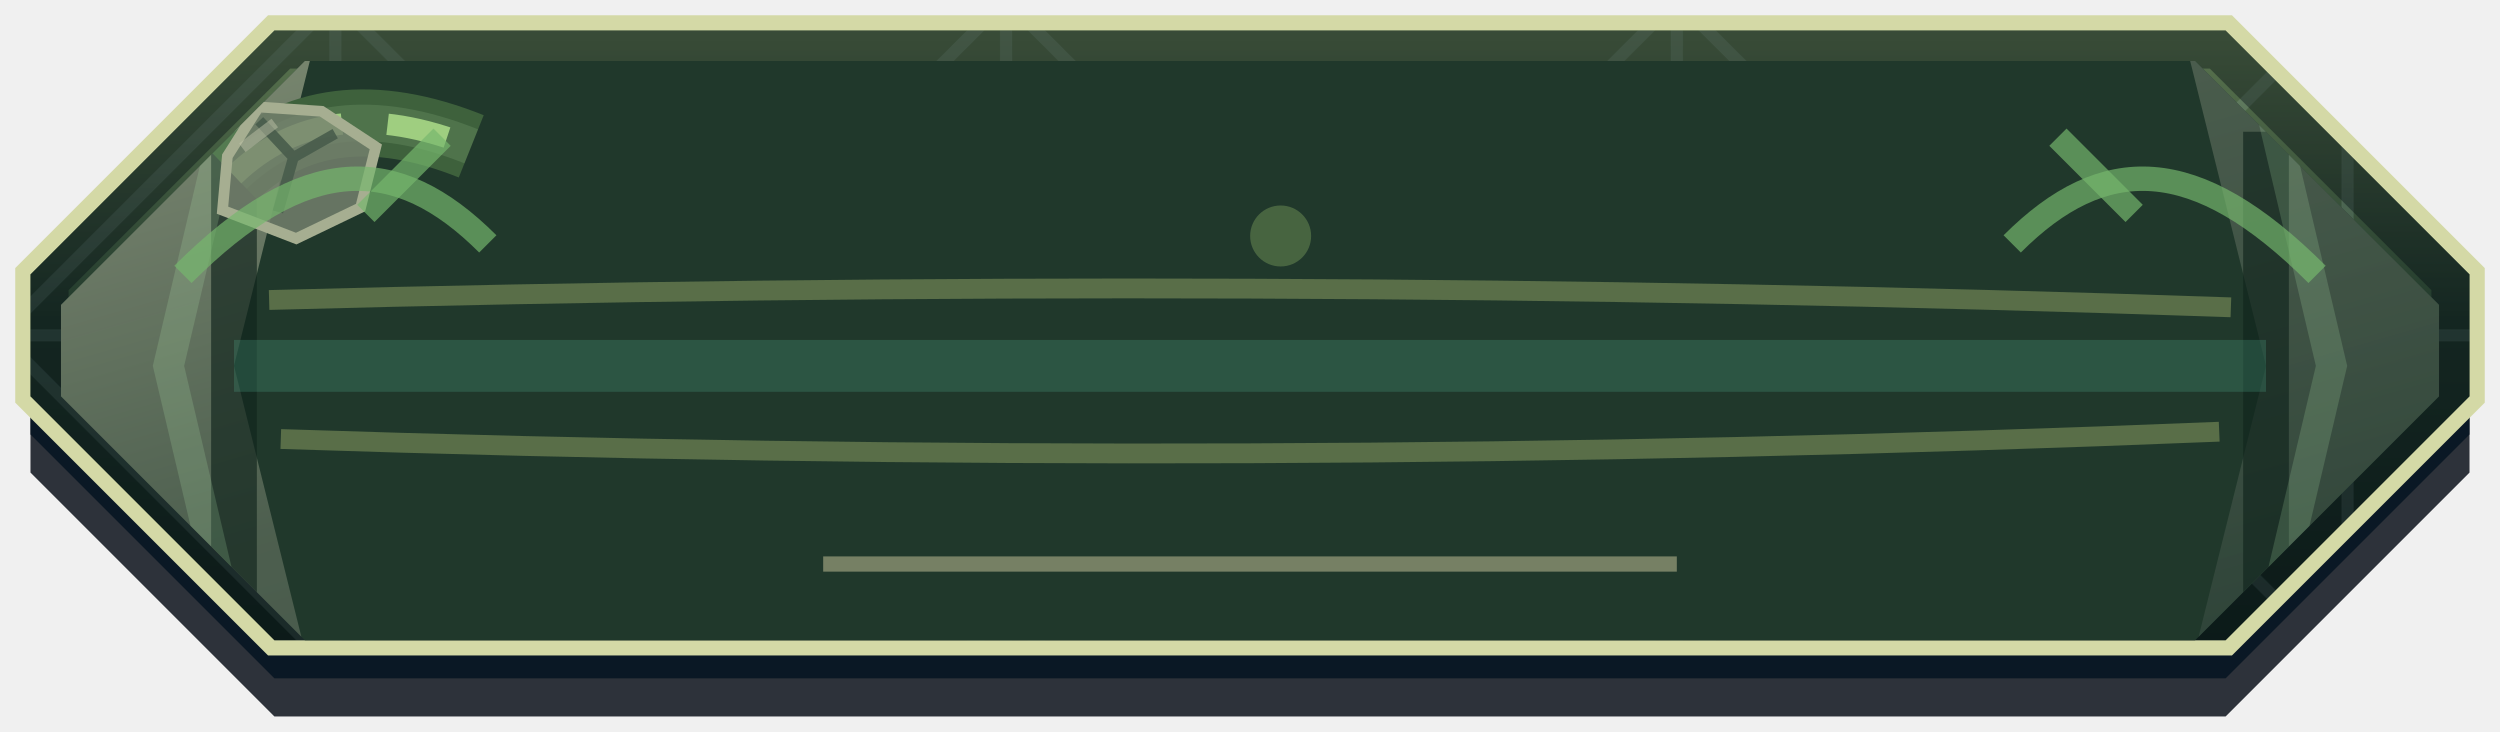
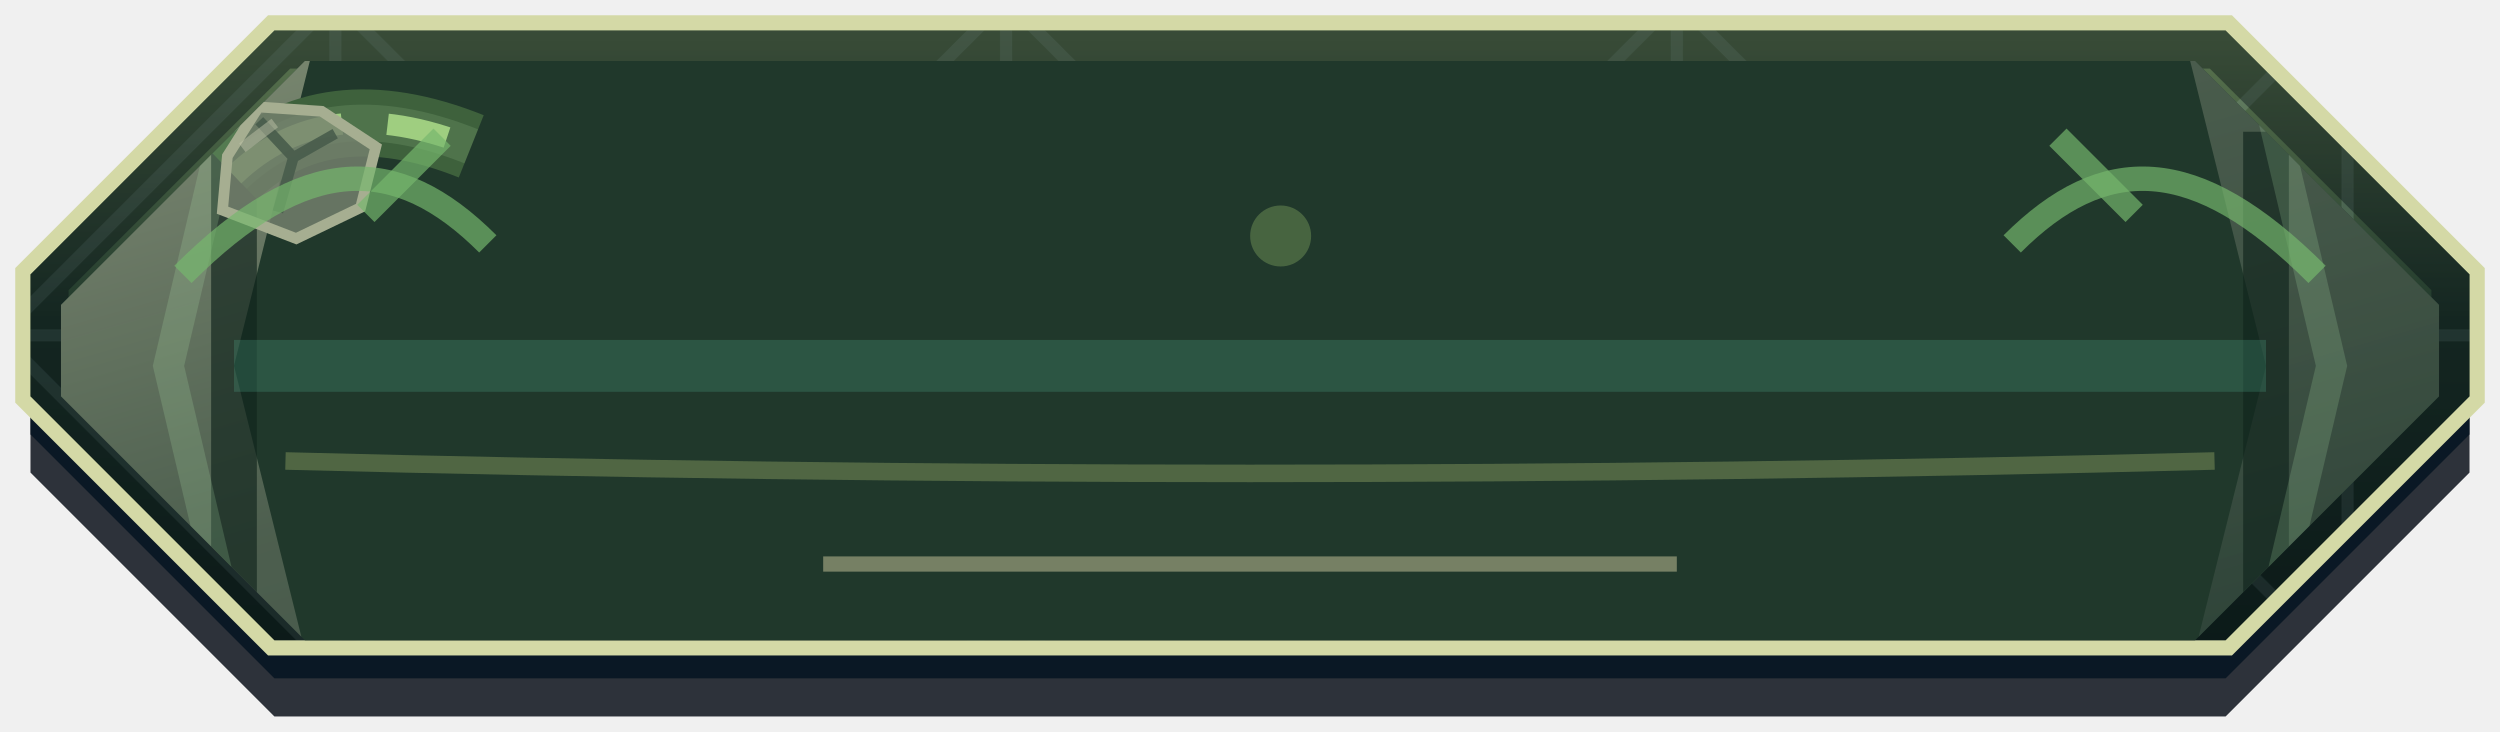
<svg xmlns="http://www.w3.org/2000/svg" width="328" height="96" viewBox="0 0 164 48" role="img" aria-label="M7 badge normal" data-style="m11-enchanted-forest@0.1.0" data-geometry-shape="chamfered-angular" data-corner-radius="2" data-end-cap-depth="16">
  <defs>
    <linearGradient id="m11-badge-164x48-normal-plate" x1="0" y1="0" x2="0" y2="1">
      <stop offset="0" stop-color="#5C7650" />
      <stop offset=".48" stop-color="#20382B" />
      <stop offset="1" stop-color="#13251E" />
    </linearGradient>
    <linearGradient id="m11-badge-164x48-normal-primary" x1="0" y1="0" x2="0" y2="1">
      <stop offset="0" stop-color="#F1E8C8" />
      <stop offset=".45" stop-color="#66D9B2" />
      <stop offset="1" stop-color="#2A856F" />
    </linearGradient>
    <linearGradient id="m11-badge-164x48-normal-energy" x1="0" y1="0" x2="1" y2="0">
      <stop offset="0" stop-color="#B8E0A5" stop-opacity="0" />
      <stop offset=".5" stop-color="#B8E0A5" stop-opacity=".86" />
      <stop offset="1" stop-color="#B8E0A5" stop-opacity="0" />
    </linearGradient>
    <pattern id="m11-badge-164x48-normal-grain" width="28" height="28" patternUnits="userSpaceOnUse">
      <circle cx="5" cy="7" r=".6" fill="#FFFFFF" fill-opacity=".12" />
      <circle cx="20" cy="15" r=".45" fill="#061321" fill-opacity=".2" />
    </pattern>
    <pattern id="m11-badge-164x48-normal-plate-pattern" width="44" height="44" patternUnits="userSpaceOnUse">
      <path d="M0 22H44M22 0V44M0 22L22 0 44 22 22 44Z" fill="none" stroke="#D8FBFF" stroke-opacity=".12" stroke-width=".8" />
    </pattern>
    <mask id="m11-badge-164x48-normal-mask">
      <path d="M18 2H146L162 18V26L146 42H18L2 26V18Z" fill="white" />
    </mask>
  </defs>
  <g opacity="1">
    <g id="m11-badge-164x48-normal-outer-shadow" data-layer="outer-shadow" transform="translate(0 5)">
      <path d="M18 2H146L162 18V26L146 42H18L2 26V18Z" fill="#020812" opacity=".82" />
    </g>
    <g id="m11-badge-164x48-normal-connected-depth" data-layer="connected-depth" transform="translate(0 2.5)">
      <path d="M18 2H146L162 18V26L146 42H18L2 26V18Z" fill="#071522" opacity=".9" />
    </g>
    <g id="m11-badge-164x48-normal-outer-frame" data-layer="outer-frame">
      <path d="M18 2H146L162 18V26L146 42H18L2 26V18Z" fill="#071421" stroke="#D4D9A6" stroke-width="2" stroke-linejoin="miter" />
    </g>
    <g id="m11-badge-164x48-normal-inner-plate-fill" data-layer="inner-plate-fill">
      <path d="M18 2H146L162 18V26L146 42H18L2 26V18Z" fill="url(#m11-badge-164x48-normal-plate)" />
    </g>
    <g id="m11-badge-164x48-normal-surface-grain" data-layer="surface-grain" data-material-source="m8-ice-grain" mask="url(#m11-badge-164x48-normal-mask)">
      <rect width="164" height="48" fill="url(#m11-badge-164x48-normal-grain)" />
    </g>
    <g id="m11-badge-164x48-normal-surface-pattern" data-layer="surface-pattern" data-material-source="m8-crystal-facet-pattern" mask="url(#m11-badge-164x48-normal-mask)">
      <rect width="164" height="48" fill="url(#m11-badge-164x48-normal-plate-pattern)" />
    </g>
    <g id="m11-badge-164x48-normal-side-bevel-shade" data-layer="side-bevel-shade" mask="url(#m11-badge-164x48-normal-mask)">
      <path d="M18 2H146L162 18V26L146 42H18L2 26V18Z" fill="none" stroke="#020812" stroke-opacity=".38" stroke-width="5" />
    </g>
    <g id="m11-badge-164x48-normal-top-bevel-highlight" data-layer="top-bevel-highlight" mask="url(#m11-badge-164x48-normal-mask)">
      <path d="M26 8H138" stroke="#FFFFFF" stroke-opacity=".55" stroke-width="3" stroke-linecap="square" />
    </g>
    <g id="m11-badge-164x48-normal-cold-edge-accent" data-layer="cold-edge-accent" data-material-source="m8-cold-edge-accent" mask="url(#m11-badge-164x48-normal-mask)">
      <rect x="16" y="6" width="132" height="8" fill="url(#m11-badge-164x48-normal-energy)" />
    </g>
    <g id="m11-badge-164x48-normal-ornament-decal" data-layer="ornament-decal" data-material-source="m7-ornament-marks" mask="url(#m11-badge-164x48-normal-mask)">
      <path d="M24 35h16M124 35h16" stroke="#E6FCFF" stroke-opacity=".5" stroke-width="2" />
    </g>
    <g id="m11-badge-material-stack" data-layer="forest-material-stack" data-material-families="weathered-stone,dark-wood,moss-lichen">
      <path d="M20 4H144L160 20V26L144 42H20L4 26V20Z" fill="#20382B" />
    </g>
    <g id="m11-badge-integrated-material-regions" data-layer="forest-integrated-material-regions" data-integration="construction-profile-connected" data-variation-seed="51731" data-density-class="badge" data-cluster-budget="1" data-speckle-budget="1" data-ornament-budget="2" data-profile-stages="3" data-state-contract="stable-living-presence" data-state="normal">
      <defs>
        <linearGradient id="m11-badge-stone-construction-depth" x2="1" y2="1">
          <stop stop-color="#BAC0A1" stop-opacity=".76" />
          <stop offset=".42" stop-color="#697765" stop-opacity=".72" />
          <stop offset="1" stop-color="#263C33" stop-opacity=".92" />
        </linearGradient>
        <linearGradient id="m11-badge-wood-construction-depth" x2=".8" y2=".2">
          <stop stop-color="#172B21" />
          <stop offset=".45" stop-color="#4A5B3D" />
          <stop offset=".7" stop-color="#293C2C" />
          <stop offset="1" stop-color="#12251C" />
        </linearGradient>
      </defs>
      <clipPath id="m11-badge-construction-clip">
        <path d="M20 4H144L160 20V26L144 42H20L4 26V20Z" />
      </clipPath>
      <g clip-path="url(#m11-badge-construction-clip)">
-         <g data-layer="forest-wood-surface-region" data-material-family="wood" data-growth-vector="horizontal-action" data-construction-profile="growth-vector-body,tapered-relief,masked-termination">
+         <g data-layer="forest-wood-surface-region" data-material-family="wood" data-growth-vector="horizontal-action" data-construction-profile="growth-vector-body,single-recessed-relief,masked-termination">
          <path data-layer="forest-wood-growth-body" d="M15.35 24H148.65" stroke="url(#m11-badge-wood-construction-depth)" stroke-width="29.8" stroke-linecap="round" />
-           <path data-layer="forest-wood-relief-bands" d="M17.653 19.68Q82 17.951 146.347 20.16M18.42 28.8Q82 30.911 145.58 28.32" fill="none" stroke="#8A9C61" stroke-width="1.3" stroke-opacity="0.54" />
+           <path data-layer="forest-wood-relief-bands" data-band-count="1" d="M18.727 30.24Q82 31.871 145.273 30.24" fill="none" stroke="#8A9C61" stroke-width="1.15" stroke-opacity="0.46" />
        </g>
        <g data-layer="forest-stone-surface-region" data-material-family="stone" data-construction-profile="structural-end-plate,contact-occlusion,light-facing-bevel">
          <path d="M0 0H21.32L15.35 24 21.32 48H0ZM164 0H142.68L148.65 24 142.68 48H164Z" fill="url(#m11-badge-stone-construction-depth)" fill-opacity="0.86" />
          <path data-layer="forest-stone-contact-occlusion" d="M15.35 8.64V39.36M148.65 8.64V39.36" stroke="#10241C" stroke-width="3" stroke-opacity=".65" />
          <path data-layer="forest-stone-light-facing-bevel" d="M0 1H21.32M142.68 1H164" stroke="#D9D9B2" stroke-width="1.5" stroke-opacity="0.42" />
        </g>
        <g data-layer="forest-moss-surface-region" data-material-family="moss" data-substrate="stone-wood-end-seam" data-construction-profile="anchored-substrate,irregular-transition,receiver-tint">
          <path data-layer="forest-moss-substrate" d="M15.35 11.52Q21.32 5.76 30.914 9.6" fill="none" stroke="#3E613C" stroke-width="4.4" />
          <path data-layer="forest-moss-coverage-transition" d="M15.35 11.52Q21.32 5.76 30.914 9.6" fill="none" stroke="#9AC979" stroke-width="1.4" stroke-dasharray="8 3 4 3" />
        </g>
        <g data-layer="forest-living-light-surface-response" data-material-family="living-light" data-light-response="state-bound-material-receivers" data-receiver-opacity="0.18" data-edge-opacity="0.18">
          <path data-layer="forest-wood-light-receiver" d="M15.35 24H148.65" fill="none" stroke="#66D9B2" stroke-width="3.4" stroke-opacity="0.18" />
          <path data-layer="forest-edge-light-receiver" d="M15.35 5.76L11.052 24 15.35 42.24M148.65 5.76L152.948 24 148.65 42.24" fill="none" stroke="#B8F0B2" stroke-width="2" stroke-opacity="0.18" />
          <path data-layer="forest-moss-light-receiver" d="M15.35 11.52Q21.32 5.76 30.914 9.6" fill="none" stroke="#C4F3B7" stroke-width="2.4" stroke-opacity="0.13" />
        </g>
      </g>
    </g>
    <g id="m11-badge-authored-material-clusters" data-layer="forest-authored-material-clusters" data-material-families="stone,wood,moss" data-variation-seed="51731" data-cluster-count="1" data-cluster-scale="component" data-placement="construction-anchor-budgeted">
      <clipPath id="m11-badge-cluster-clip">
        <path d="M20 4H144L160 20V26L144 42H20L4 26V20Z" />
      </clipPath>
      <g clip-path="url(#m11-badge-cluster-clip)">
        <g data-layer="forest-authored-cluster" data-cluster-kind="stone-chip" transform="translate(19.8 11.2) rotate(-3)">
          <g data-layer="forest-stone-chip-cluster" data-material-family="stone" transform="scale(1.006)">
            <path d="M-4.8-1.2l2.2-3.1 4.1.5 3.4 2.5-1.2 3.9-4.3 1.8-4.7-2.1Z" fill="#75816E" fill-opacity=".82" stroke="#A6AE91" stroke-width="0.70" />
            <path d="M-2.6-3.4l2.1 2.5 2.8-1.4M-.5-.9l-1.2 3.5" fill="none" stroke="#495C4C" stroke-width="0.70" stroke-opacity=".9" />
            <path d="M-3.8-1.7l2.2-1.5" stroke="#C0C5A9" stroke-width="0.70" stroke-opacity=".48" />
          </g>
        </g>
      </g>
    </g>
    <g id="m11-badge-moss-variation" data-layer="forest-variation" data-variation-seed="51731" data-variation-baseline="false" data-speckle-count="1" fill="#A6CC72" fill-opacity=".3">
      <circle cx="84.01" cy="15.48" r="2.0" />
    </g>
    <g id="m11-badge-leaf-vine-ornament" data-layer="forest-ornament" data-ornament="leaf-vine" data-ornament-count="2" fill="none" stroke="#76B86D" stroke-opacity=".68" stroke-width="1.6">
      <path d="M12 18c8-8 14-8 20-2M152 18c-8-8-14-8-20-2" />
      <path d="M24 14l5-5M140 14l-5-5" />
    </g>
    <g id="m11-badge-parchment-typography" data-layer="forest-typography" data-typography-preset="m11-parchment-sage-action" data-semantic-text="required">
      <path d="M54 37h56" stroke="#EDE3B4" stroke-opacity=".42" />
    </g>
    <g id="m11-enchanted-forest-badge-content" data-layer="content" data-slot="editable-badge-content" data-safe-x="30" data-safe-y="8" data-safe-width="104" data-safe-height="30" />
  </g>
</svg>
